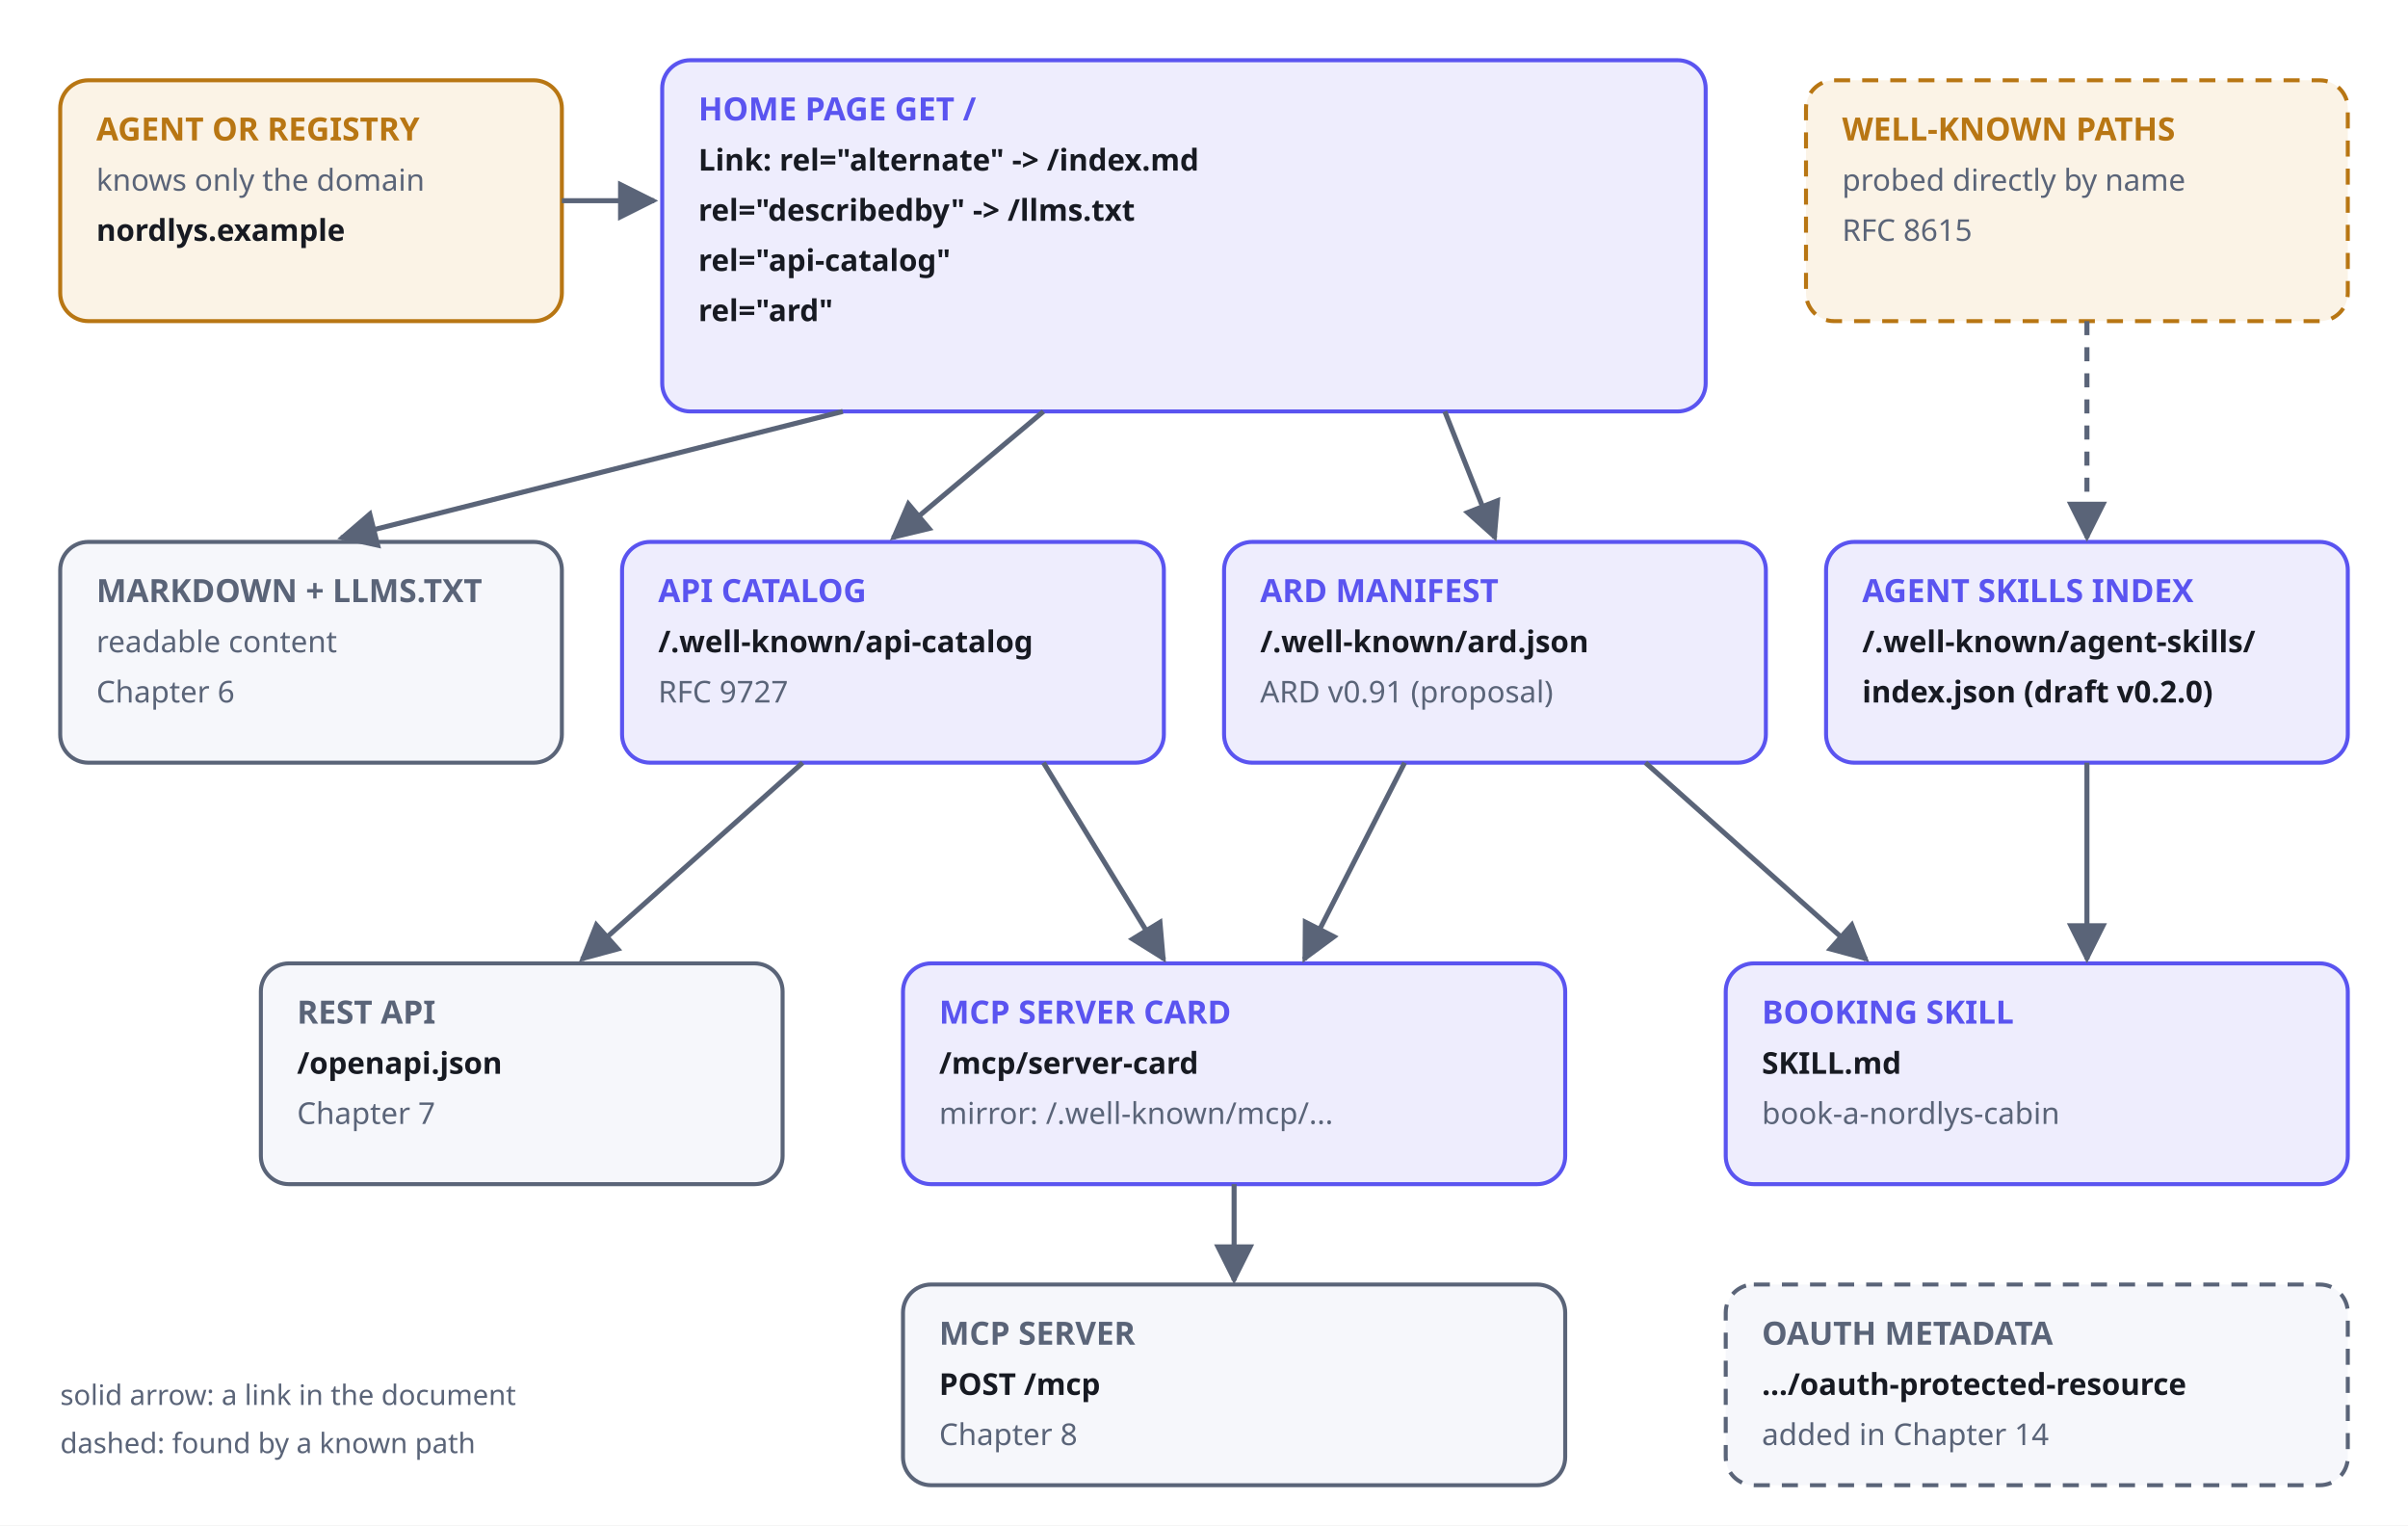
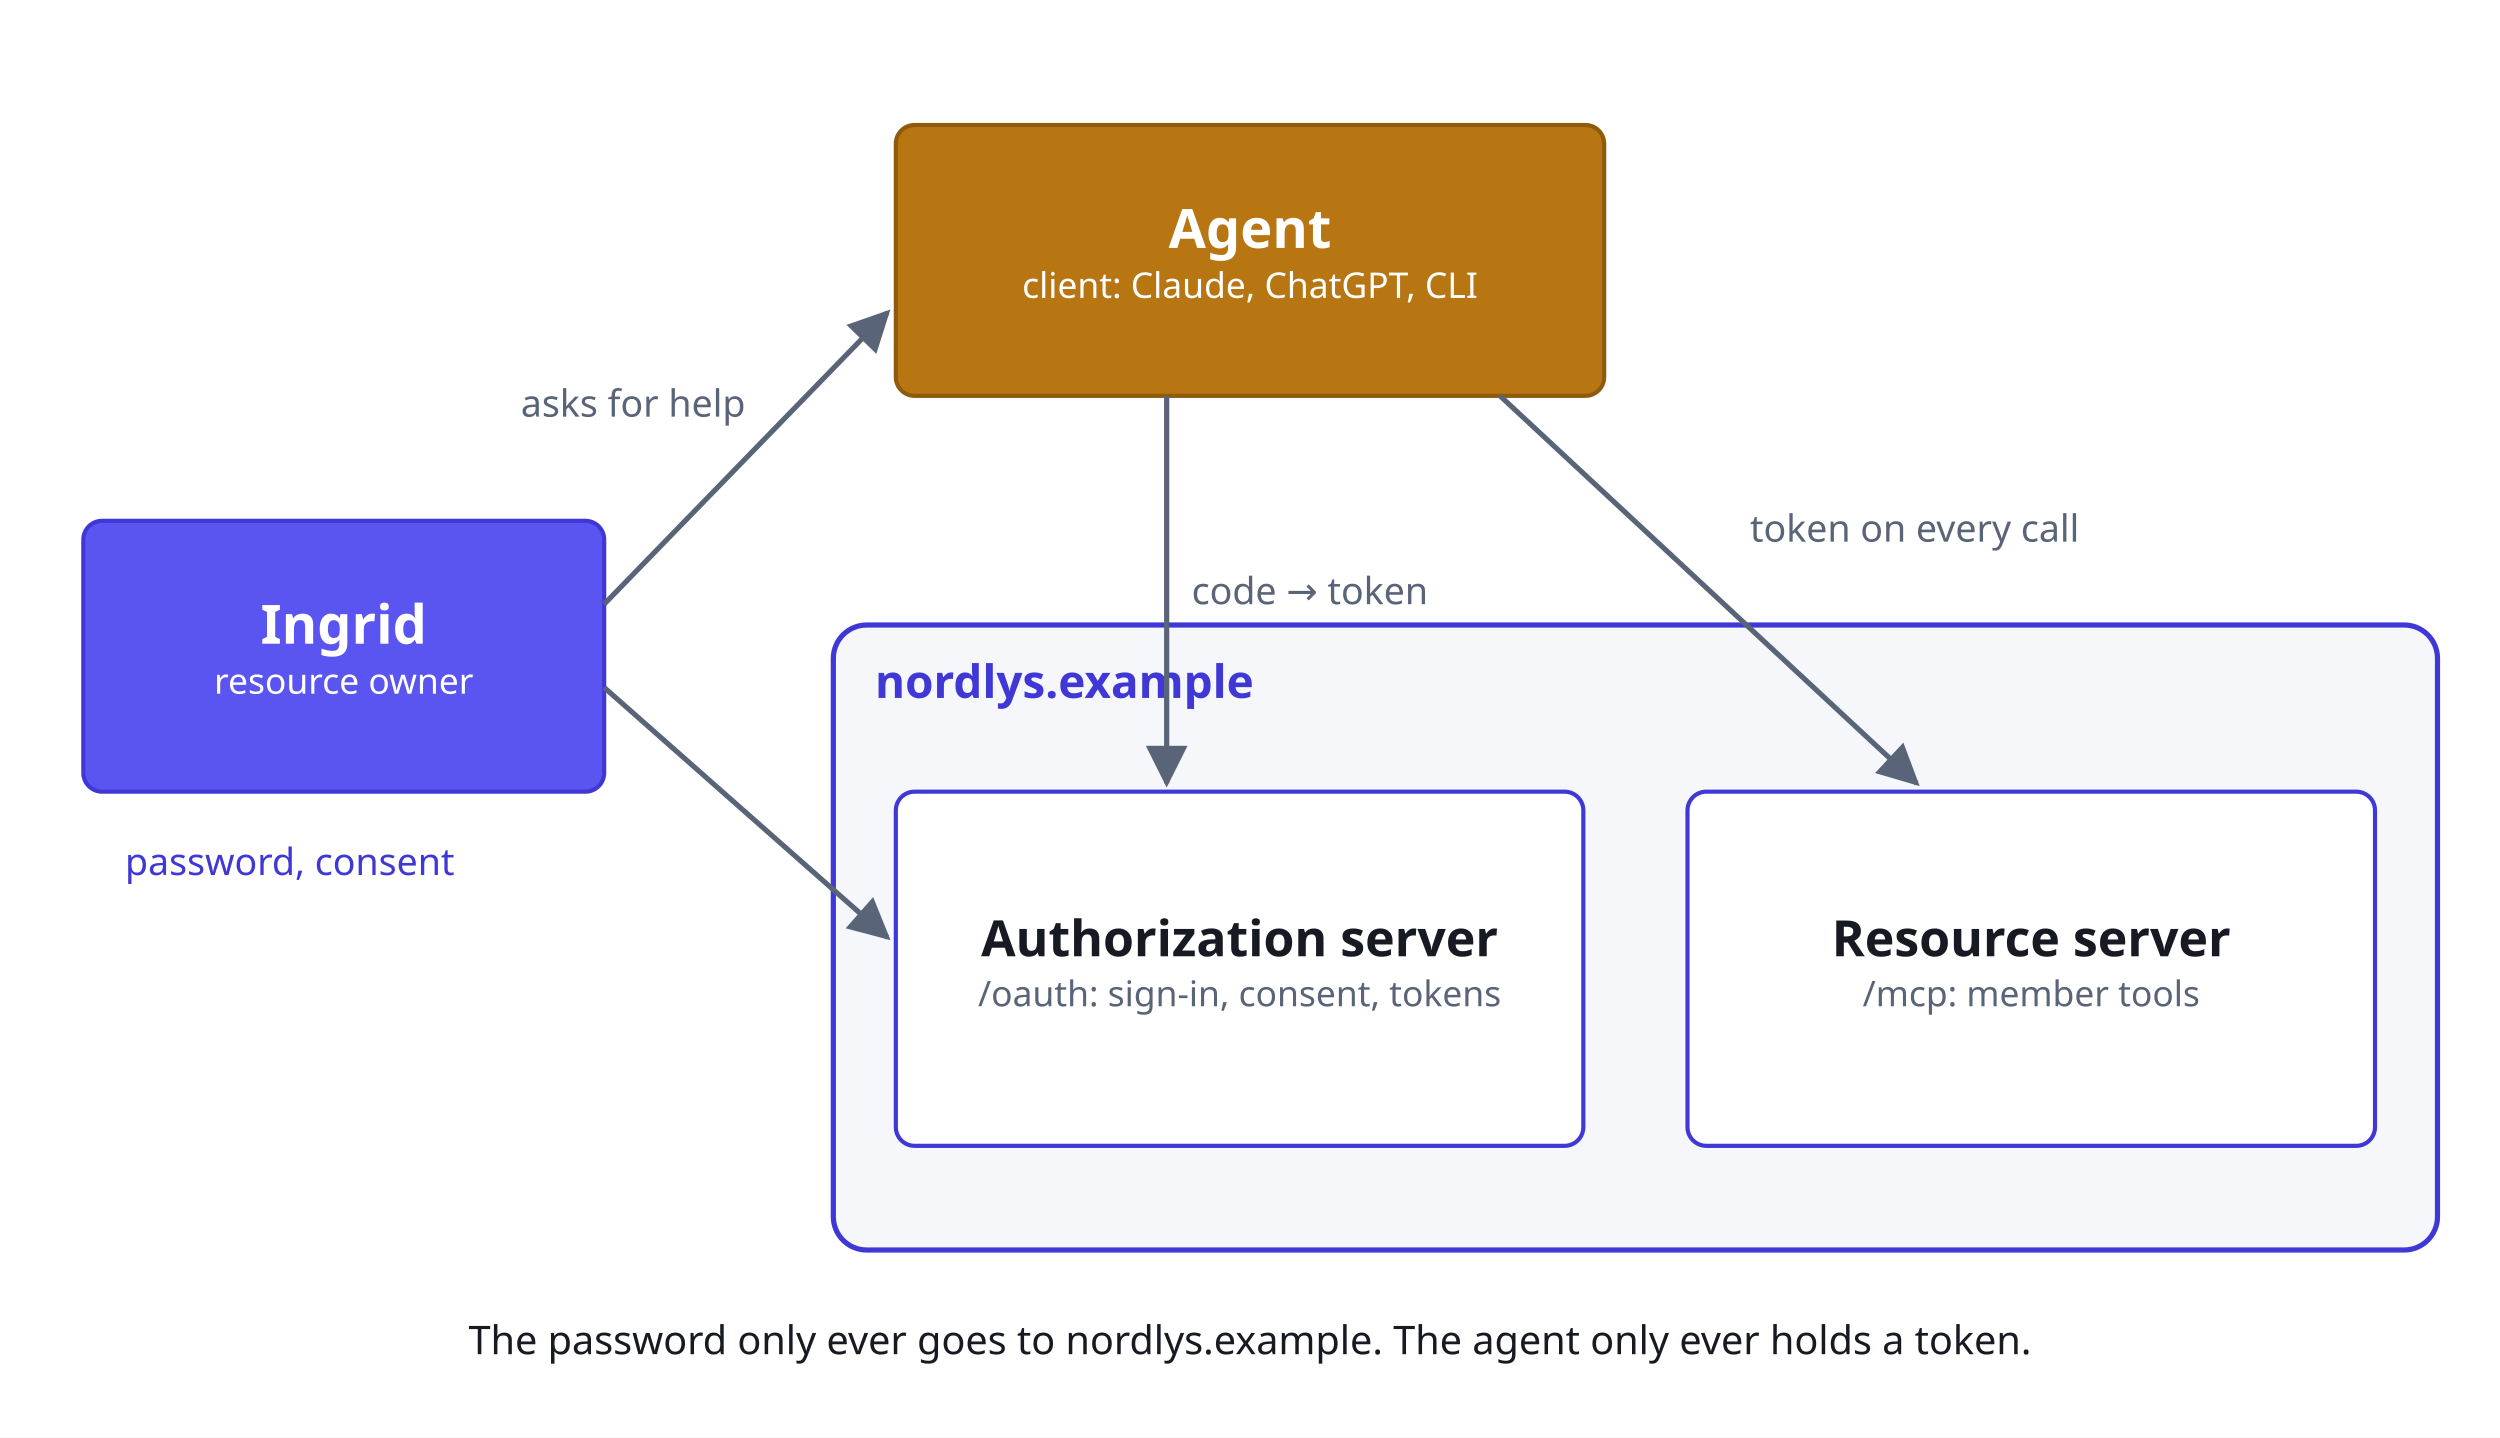
- <svg xmlns="http://www.w3.org/2000/svg" viewBox="0 0 1200 760" width="1200" height="760">
+ <svg xmlns="http://www.w3.org/2000/svg" width="1200" height="690" viewBox="0 0 1200 690">
+   <rect width="1200" height="690" fill="#FFFFFF" />
  <defs>
-     <marker id="arr" viewBox="0 0 10 10" refX="9" refY="5" markerWidth="8" markerHeight="8" orient="auto-start-reverse">
+     <marker id="a" viewBox="0 0 10 10" refX="9" refY="5" markerWidth="8" markerHeight="8" orient="auto-start-reverse">
      <path d="M0,0 L10,5 L0,10 z" fill="#5A6478" />
    </marker>
+     <marker id="ai" viewBox="0 0 10 10" refX="9" refY="5" markerWidth="8" markerHeight="8" orient="auto-start-reverse">
+       <path d="M0,0 L10,5 L0,10 z" fill="#3F38D6" />
+     </marker>
+     <marker id="aa" viewBox="0 0 10 10" refX="9" refY="5" markerWidth="8" markerHeight="8" orient="auto-start-reverse">
+       <path d="M0,0 L10,5 L0,10 z" fill="#8F5A0C" />
+     </marker>
  </defs>
-   <rect width="1200" height="760" fill="#FFFFFF" />
-   <rect x="30" y="40" width="250" height="120" rx="14" fill="#FBF3E6" stroke="#B87613" stroke-width="2" />
-   <text x="48" y="70" font-family="Bricolage Grotesque" font-size="16" font-weight="800" fill="#B87613">AGENT OR REGISTRY</text>
-   <text x="48" y="95" font-family="Literata" font-size="15" font-weight="400" fill="#5A6478">knows only the domain</text>
-   <text x="48" y="120" font-family="IBM Plex Mono" font-size="15" font-weight="600" fill="#171A22">nordlys.example</text>
-   <rect x="330" y="30" width="520" height="175" rx="14" fill="#EEEDFD" stroke="#5A54F0" stroke-width="2" />
-   <text x="348" y="60" font-family="Bricolage Grotesque" font-size="16" font-weight="800" fill="#5A54F0">HOME PAGE  GET /</text>
-   <text x="348" y="85" font-family="IBM Plex Mono" font-size="15" font-weight="600" fill="#171A22">Link: rel="alternate"  -&gt; /index.md</text>
-   <text x="348" y="110" font-family="IBM Plex Mono" font-size="15" font-weight="600" fill="#171A22">      rel="describedby" -&gt; /llms.txt</text>
-   <text x="348" y="135" font-family="IBM Plex Mono" font-size="15" font-weight="600" fill="#171A22">      rel="api-catalog"</text>
-   <text x="348" y="160" font-family="IBM Plex Mono" font-size="15" font-weight="600" fill="#171A22">      rel="ard"</text>
-   <rect x="900" y="40" width="270" height="120" rx="14" fill="#FBF3E6" stroke="#B87613" stroke-width="2" stroke-dasharray="8 6" />
-   <text x="918" y="70" font-family="Bricolage Grotesque" font-size="16" font-weight="800" fill="#B87613">WELL-KNOWN PATHS</text>
-   <text x="918" y="95" font-family="Literata" font-size="15" font-weight="400" fill="#5A6478">probed directly by name</text>
-   <text x="918" y="120" font-family="Literata" font-size="15" font-weight="400" fill="#5A6478">RFC 8615</text>
-   <line x1="280" y1="100" x2="326" y2="100" stroke="#5A6478" stroke-width="2.5" marker-end="url(#arr)" />
-   <rect x="30" y="270" width="250" height="110" rx="14" fill="#F6F7FB" stroke="#5A6478" stroke-width="2" />
-   <text x="48" y="300" font-family="Bricolage Grotesque" font-size="16" font-weight="800" fill="#5A6478">MARKDOWN + LLMS.TXT</text>
-   <text x="48" y="325" font-family="Literata" font-size="15" font-weight="400" fill="#5A6478">readable content</text>
-   <text x="48" y="350" font-family="Literata" font-size="15" font-weight="400" fill="#5A6478">Chapter 6</text>
-   <rect x="310" y="270" width="270" height="110" rx="14" fill="#EEEDFD" stroke="#5A54F0" stroke-width="2" />
-   <text x="328" y="300" font-family="Bricolage Grotesque" font-size="16" font-weight="800" fill="#5A54F0">API CATALOG</text>
-   <text x="328" y="325" font-family="IBM Plex Mono" font-size="15" font-weight="600" fill="#171A22">/.well-known/api-catalog</text>
-   <text x="328" y="350" font-family="Literata" font-size="15" font-weight="400" fill="#5A6478">RFC 9727</text>
-   <rect x="610" y="270" width="270" height="110" rx="14" fill="#EEEDFD" stroke="#5A54F0" stroke-width="2" />
-   <text x="628" y="300" font-family="Bricolage Grotesque" font-size="16" font-weight="800" fill="#5A54F0">ARD MANIFEST</text>
-   <text x="628" y="325" font-family="IBM Plex Mono" font-size="15" font-weight="600" fill="#171A22">/.well-known/ard.json</text>
-   <text x="628" y="350" font-family="Literata" font-size="15" font-weight="400" fill="#5A6478">ARD v0.91 (proposal)</text>
-   <rect x="910" y="270" width="260" height="110" rx="14" fill="#EEEDFD" stroke="#5A54F0" stroke-width="2" />
-   <text x="928" y="300" font-family="Bricolage Grotesque" font-size="16" font-weight="800" fill="#5A54F0">AGENT SKILLS INDEX</text>
-   <text x="928" y="325" font-family="IBM Plex Mono" font-size="15" font-weight="600" fill="#171A22">/.well-known/agent-skills/</text>
-   <text x="928" y="350" font-family="IBM Plex Mono" font-size="15" font-weight="600" fill="#171A22">index.json (draft v0.2.0)</text>
-   <line x1="420" y1="205" x2="170" y2="268" stroke="#5A6478" stroke-width="2.5" marker-end="url(#arr)" />
-   <line x1="520" y1="205" x2="445" y2="268" stroke="#5A6478" stroke-width="2.5" marker-end="url(#arr)" />
-   <line x1="720" y1="205" x2="745" y2="268" stroke="#5A6478" stroke-width="2.5" marker-end="url(#arr)" />
-   <line x1="1040" y1="160" x2="1040" y2="268" stroke="#5A6478" stroke-width="2.5" marker-end="url(#arr)" stroke-dasharray="7 6" />
-   <rect x="130" y="480" width="260" height="110" rx="14" fill="#F6F7FB" stroke="#5A6478" stroke-width="2" />
-   <text x="148" y="510" font-family="Bricolage Grotesque" font-size="16" font-weight="800" fill="#5A6478">REST API</text>
-   <text x="148" y="535" font-family="IBM Plex Mono" font-size="15" font-weight="600" fill="#171A22">/openapi.json</text>
-   <text x="148" y="560" font-family="Literata" font-size="15" font-weight="400" fill="#5A6478">Chapter 7</text>
-   <rect x="450" y="480" width="330" height="110" rx="14" fill="#EEEDFD" stroke="#5A54F0" stroke-width="2" />
-   <text x="468" y="510" font-family="Bricolage Grotesque" font-size="16" font-weight="800" fill="#5A54F0">MCP SERVER CARD</text>
-   <text x="468" y="535" font-family="IBM Plex Mono" font-size="15" font-weight="600" fill="#171A22">/mcp/server-card</text>
-   <text x="468" y="560" font-family="Literata" font-size="15" font-weight="400" fill="#5A6478">mirror: /.well-known/mcp/...</text>
-   <rect x="860" y="480" width="310" height="110" rx="14" fill="#EEEDFD" stroke="#5A54F0" stroke-width="2" />
-   <text x="878" y="510" font-family="Bricolage Grotesque" font-size="16" font-weight="800" fill="#5A54F0">BOOKING SKILL</text>
-   <text x="878" y="535" font-family="IBM Plex Mono" font-size="15" font-weight="600" fill="#171A22">SKILL.md</text>
-   <text x="878" y="560" font-family="Literata" font-size="15" font-weight="400" fill="#5A6478">book-a-nordlys-cabin</text>
-   <line x1="400" y1="380" x2="290" y2="478" stroke="#5A6478" stroke-width="2.5" marker-end="url(#arr)" />
-   <line x1="520" y1="380" x2="580" y2="478" stroke="#5A6478" stroke-width="2.5" marker-end="url(#arr)" />
-   <line x1="700" y1="380" x2="650" y2="478" stroke="#5A6478" stroke-width="2.5" marker-end="url(#arr)" />
-   <line x1="820" y1="380" x2="930" y2="478" stroke="#5A6478" stroke-width="2.5" marker-end="url(#arr)" />
-   <line x1="1040" y1="380" x2="1040" y2="478" stroke="#5A6478" stroke-width="2.5" marker-end="url(#arr)" />
-   <rect x="450" y="640" width="330" height="100" rx="14" fill="#F6F7FB" stroke="#5A6478" stroke-width="2" />
-   <text x="468" y="670" font-family="Bricolage Grotesque" font-size="16" font-weight="800" fill="#5A6478">MCP SERVER</text>
-   <text x="468" y="695" font-family="IBM Plex Mono" font-size="15" font-weight="600" fill="#171A22">POST /mcp</text>
-   <text x="468" y="720" font-family="Literata" font-size="15" font-weight="400" fill="#5A6478">Chapter 8</text>
-   <rect x="860" y="640" width="310" height="100" rx="14" fill="#F6F7FB" stroke="#5A6478" stroke-width="2" stroke-dasharray="8 6" />
-   <text x="878" y="670" font-family="Bricolage Grotesque" font-size="16" font-weight="800" fill="#5A6478">OAUTH METADATA</text>
-   <text x="878" y="695" font-family="IBM Plex Mono" font-size="15" font-weight="600" fill="#171A22">.../oauth-protected-resource</text>
-   <text x="878" y="720" font-family="Literata" font-size="15" font-weight="400" fill="#5A6478">added in Chapter 14</text>
-   <line x1="615" y1="590" x2="615" y2="638" stroke="#5A6478" stroke-width="2.5" marker-end="url(#arr)" />
-   <text x="30" y="700" font-family="Literata" font-size="14" font-weight="400" fill="#5A6478" text-anchor="start">solid arrow: a link in the document</text>
-   <text x="30" y="724" font-family="Literata" font-size="14" font-weight="400" fill="#5A6478" text-anchor="start">dashed: found by a known path</text>
+   <rect x="40" y="250" width="250" height="130" rx="9" fill="#5A54F0" stroke="#3F38D6" stroke-width="2" />
+   <text x="165.0" y="309.0" text-anchor="middle" font-family="Bricolage Grotesque" font-weight="700" font-size="26" fill="#FFFFFF">Ingrid</text>
+   <text x="165.0" y="333.0" text-anchor="middle" font-family="Literata" font-size="17" fill="#FFFFFF">resource owner</text>
+   <rect x="430" y="60" width="340" height="130" rx="9" fill="#B87613" stroke="#8F5A0C" stroke-width="2" />
+   <text x="600.0" y="119.0" text-anchor="middle" font-family="Bricolage Grotesque" font-weight="700" font-size="26" fill="#FFFFFF">Agent</text>
+   <text x="600.0" y="143.0" text-anchor="middle" font-family="Literata" font-size="17" fill="#FFFFFF">client: Claude, ChatGPT, CLI</text>
+   <rect x="400" y="300" width="770" height="300" rx="16" fill="#F6F7FB" stroke="#3F38D6" stroke-width="2.5" />
+   <text x="420" y="335" text-anchor="start" font-family="IBM Plex Mono" font-size="22" fill="#3F38D6" font-weight="700">nordlys.example</text>
+   <rect x="430" y="380" width="330" height="170" rx="9" fill="#FFFFFF" stroke="#3F38D6" stroke-width="2" />
+   <text x="595.0" y="459.0" text-anchor="middle" font-family="Bricolage Grotesque" font-weight="700" font-size="24" fill="#171A22">Authorization server</text>
+   <text x="595.0" y="483.0" text-anchor="middle" font-family="Literata" font-size="17" fill="#5A6478">/oauth: sign-in, consent, tokens</text>
+   <rect x="810" y="380" width="330" height="170" rx="9" fill="#FFFFFF" stroke="#3F38D6" stroke-width="2" />
+   <text x="975.0" y="459.0" text-anchor="middle" font-family="Bricolage Grotesque" font-weight="700" font-size="24" fill="#171A22">Resource server</text>
+   <text x="975.0" y="483.0" text-anchor="middle" font-family="Literata" font-size="17" fill="#5A6478">/mcp: member tools</text>
+   <line x1="290" y1="290" x2="426" y2="150" stroke="#5A6478" stroke-width="2.5" marker-end="url(#a)" />
+   <text x="250" y="200" text-anchor="start" font-family="Literata" font-size="18" fill="#5A6478">asks for help</text>
+   <line x1="290" y1="330" x2="426" y2="450" stroke="#5A6478" stroke-width="2.5" marker-end="url(#a)" />
+   <text x="60" y="420" text-anchor="start" font-family="Literata" font-size="18" fill="#3F38D6">password, consent</text>
+   <line x1="560" y1="190" x2="560" y2="376" stroke="#5A6478" stroke-width="2.5" marker-end="url(#a)" />
+   <text x="572" y="290" text-anchor="start" font-family="Literata" font-size="18" fill="#5A6478">code → token</text>
+   <line x1="720" y1="190" x2="920" y2="376" stroke="#5A6478" stroke-width="2.5" marker-end="url(#a)" />
+   <text x="840" y="260" text-anchor="start" font-family="Literata" font-size="18" fill="#5A6478">token on every call</text>
+   <text x="600" y="650" text-anchor="middle" font-family="Literata" font-size="19" fill="#171A22">The password only ever goes to nordlys.example. The agent only ever holds a token.</text>
</svg>
